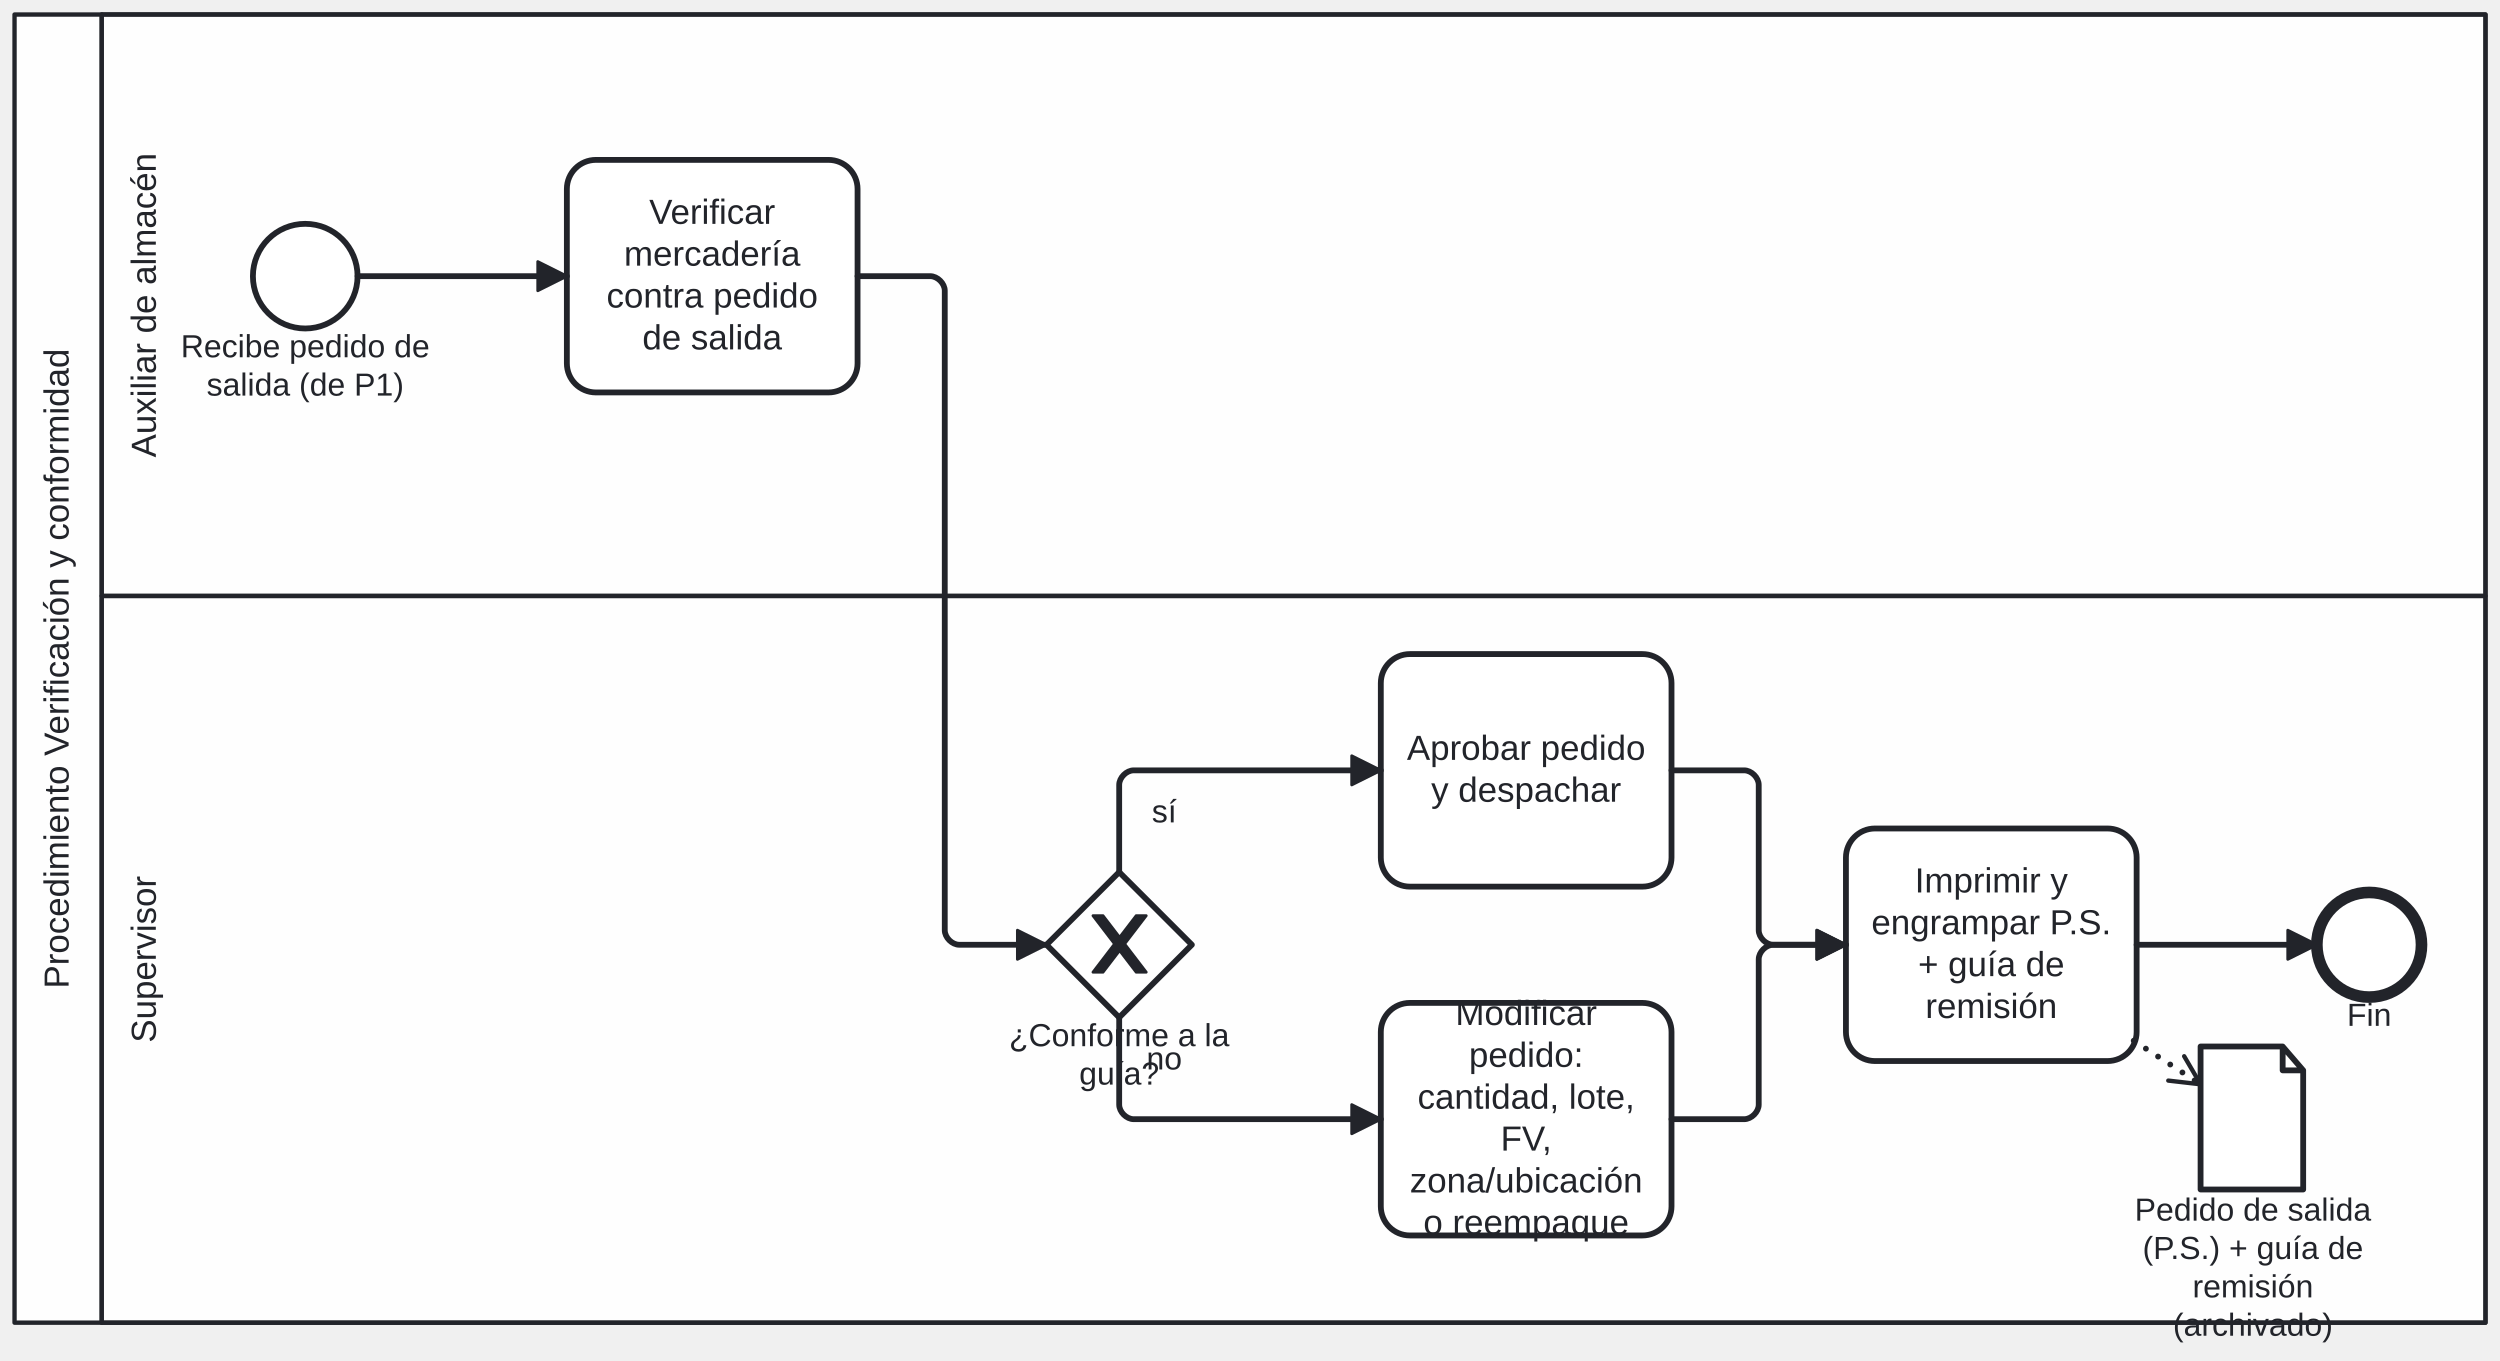
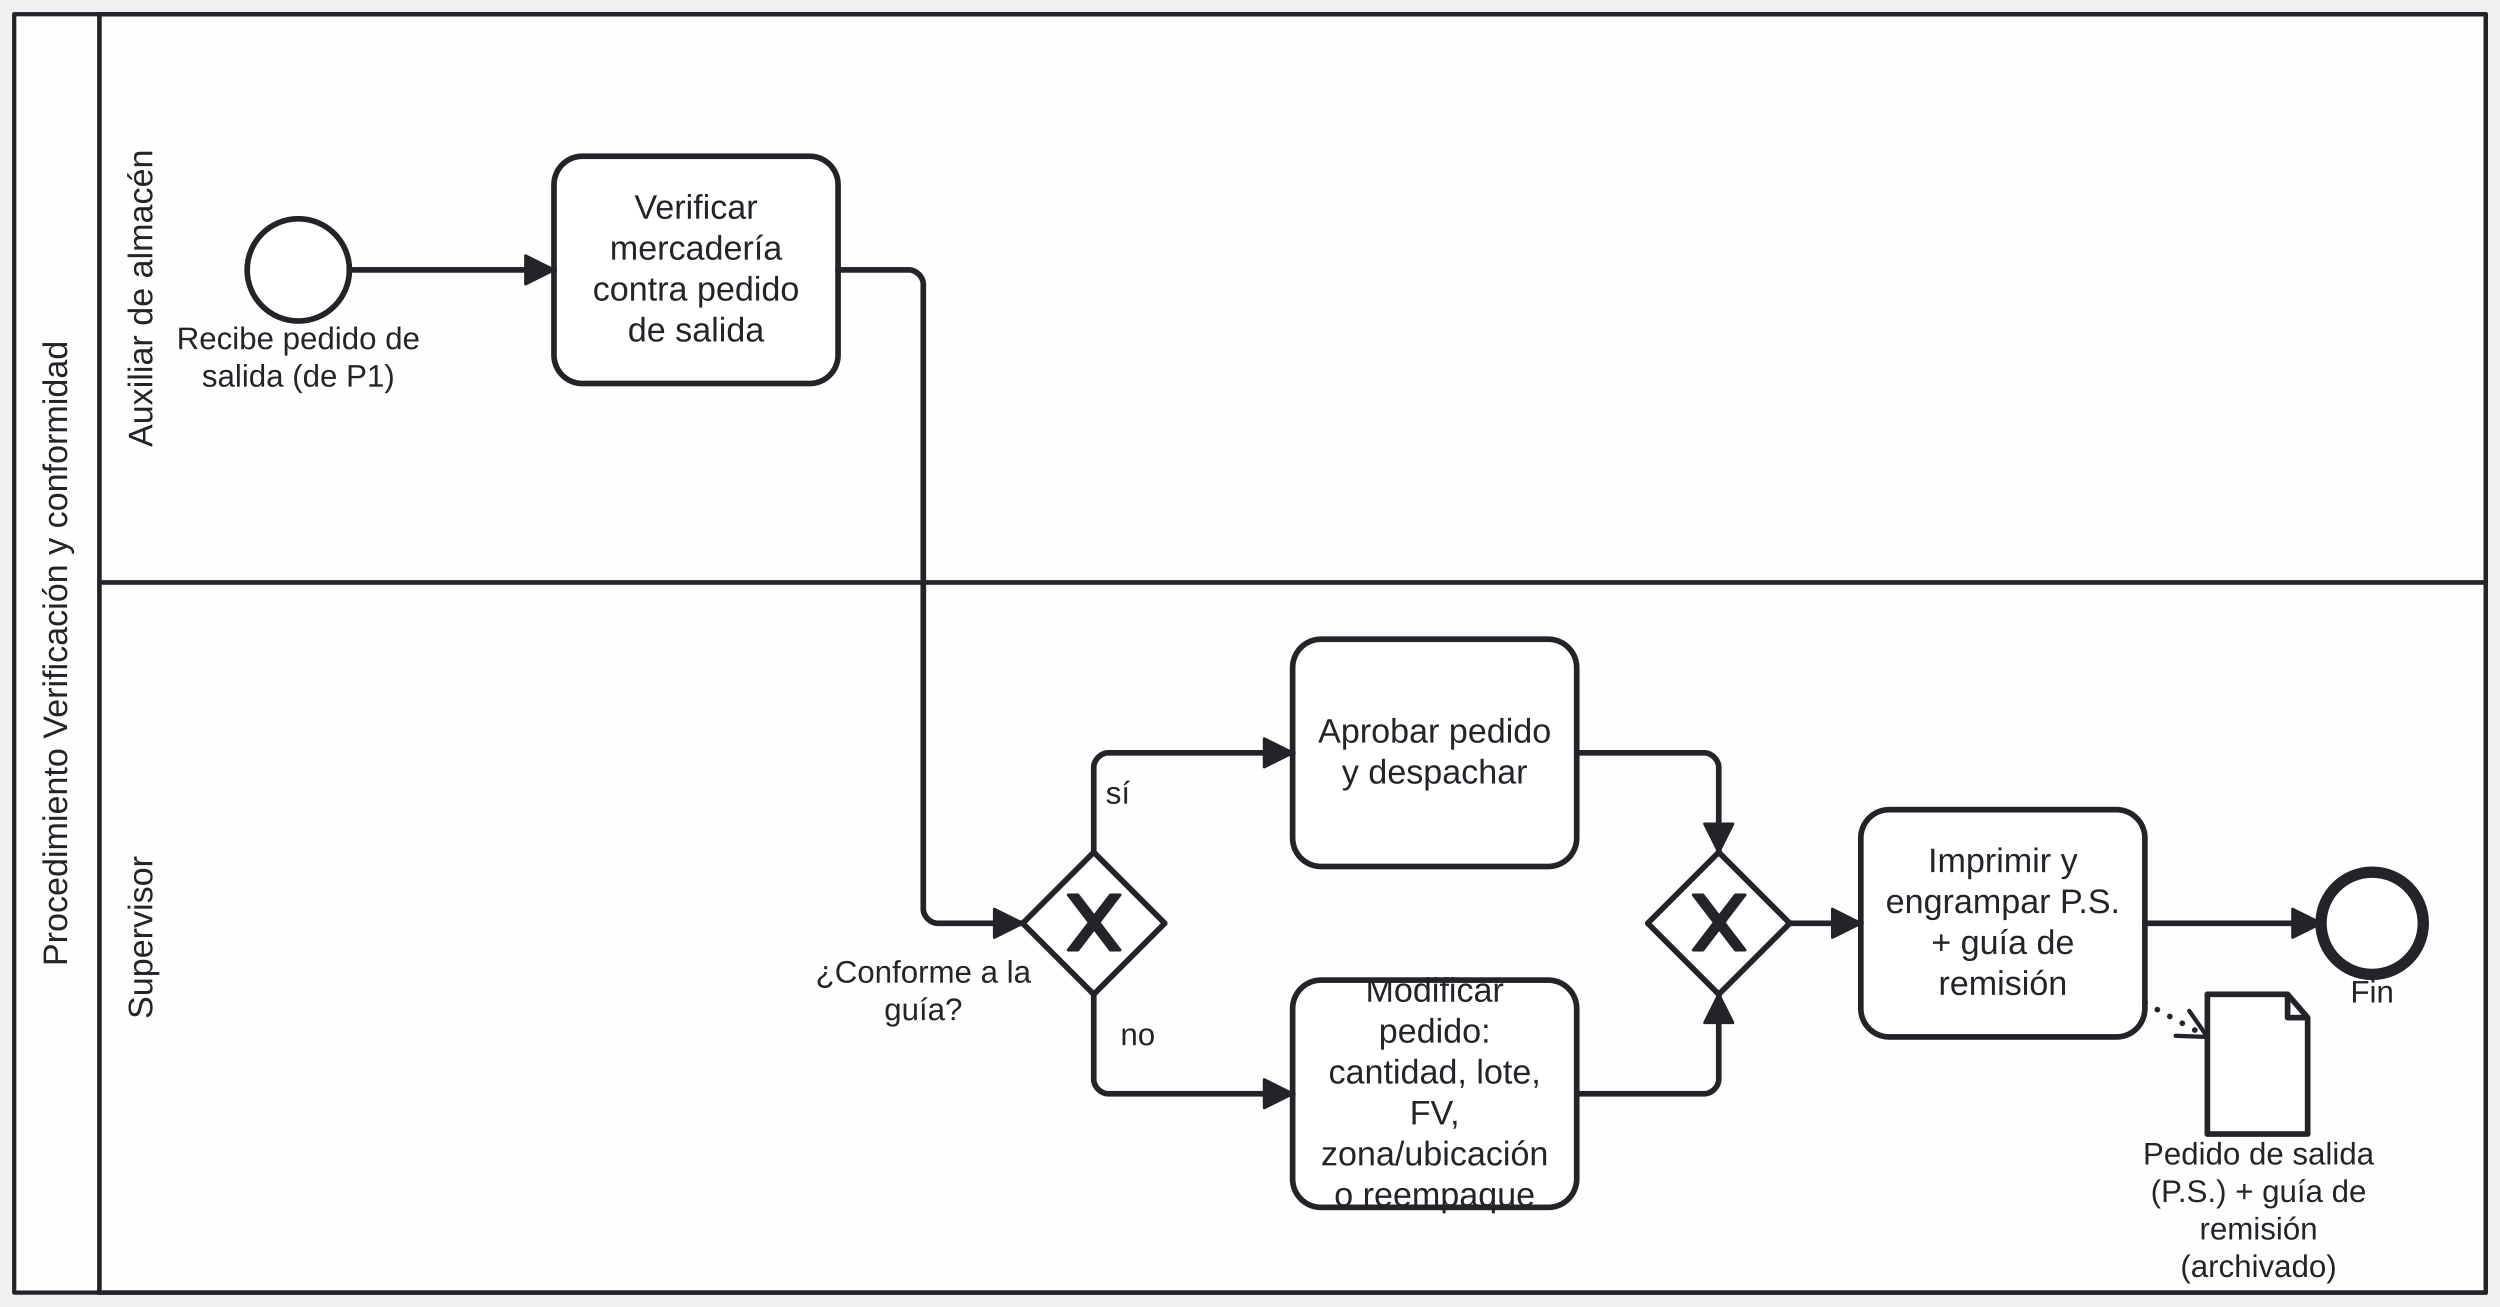
- <svg xmlns="http://www.w3.org/2000/svg" width="860" height="468" viewBox="125 75 860 468" version="1.1">
+ <svg xmlns="http://www.w3.org/2000/svg" width="880" height="460" viewBox="125 75 880 460" version="1.1">
  <defs>
-     <pattern id="djs-grid-pattern-335596" width="10" height="10" patternUnits="userSpaceOnUse">
+     <pattern id="djs-grid-pattern-457820" width="10" height="10" patternUnits="userSpaceOnUse">
      <circle cx="0.5" cy="0.5" r="0.5" style="fill: rgb(204, 204, 204);" />
    </pattern>
  </defs>
  <g class="djs-group">
    <g class="djs-element djs-shape" data-element-id="Participant_1" style="display: block;" transform="matrix(1 0 0 1 130 80)">
      <g class="djs-visual">
-         <rect x="0" y="0" width="850" height="450" rx="0" ry="0" style="stroke-linecap: round; stroke-linejoin: round; stroke: rgb(34, 36, 42); stroke-width: 1.5px; fill: white; fill-opacity: 0.95;" />
+         <rect x="0" y="0" width="870" height="450" rx="0" ry="0" style="stroke-linecap: round; stroke-linejoin: round; stroke: rgb(34, 36, 42); stroke-width: 1.5px; fill: white; fill-opacity: 0.95;" />
        <path style="fill: none; stroke-linecap: round; stroke-linejoin: round; stroke: rgb(34, 36, 42); stroke-width: 1.5px;" d="M30,0L30,450" />
        <text lineHeight="1.2" class="djs-label" style="font-family: Arial, sans-serif; font-size: 12px; font-weight: normal; fill: rgb(34, 36, 42);" transform="matrix(-1.83697e-16 -1 1 -1.83697e-16 0 450)">
          <tspan x="114.946" y="18.6">Procedimiento Verificación y conformidad</tspan>
        </text>
      </g>
-       <rect x="-5" y="-5" rx="4" width="860" height="460" class="djs-outline" style="fill: none;" />
-       <rect class="djs-hit djs-hit-no-move" x="0" y="0" width="850" height="450" style="fill: none; stroke-opacity: 0; stroke: white; stroke-width: 15px;" />
-       <rect class="djs-hit djs-hit-click-stroke" x="0" y="0" width="850" height="450" style="fill: none; stroke-opacity: 0; stroke: white; stroke-width: 15px;" />
+       <rect class="djs-hit djs-hit-no-move" x="0" y="0" width="870" height="450" style="fill: none; stroke-opacity: 0; stroke: white; stroke-width: 15px;" />
+       <rect class="djs-hit djs-hit-click-stroke" x="0" y="0" width="870" height="450" style="fill: none; stroke-opacity: 0; stroke: white; stroke-width: 15px;" />
      <rect class="djs-hit djs-hit-all" x="0" y="0" width="30" height="450" style="fill: none; stroke-opacity: 0; stroke: white; stroke-width: 15px;" />
+       <rect x="-5" y="-5" rx="4" width="880" height="460" class="djs-outline" style="fill: none;" />
    </g>
    <g class="djs-children">
      <g class="djs-group">
        <g class="djs-element djs-shape" data-element-id="Lane_Supervisor" style="display: block;" transform="matrix(1 0 0 1 160 280)">
          <g class="djs-visual">
-             <rect x="0" y="0" width="820" height="250" rx="0" ry="0" style="stroke-linecap: round; stroke-linejoin: round; stroke: rgb(34, 36, 42); stroke-width: 1.5px; fill: white; fill-opacity: 0.25;" />
+             <rect x="0" y="0" width="840" height="250" rx="0" ry="0" style="stroke-linecap: round; stroke-linejoin: round; stroke: rgb(34, 36, 42); stroke-width: 1.5px; fill: white; fill-opacity: 0.25;" />
            <text lineHeight="1.2" class="djs-label" style="font-family: Arial, sans-serif; font-size: 12px; font-weight: normal; fill: rgb(34, 36, 42);" transform="matrix(-1.83697e-16 -1 1 -1.83697e-16 0 250)">
              <tspan x="96.321" y="18.6">Supervisor</tspan>
            </text>
          </g>
-           <rect x="-5" y="-5" rx="4" width="830" height="260" class="djs-outline" style="fill: none;" />
-           <rect class="djs-hit djs-hit-no-move" x="0" y="0" width="820" height="250" style="fill: none; stroke-opacity: 0; stroke: white; stroke-width: 15px;" />
-           <rect class="djs-hit djs-hit-click-stroke" x="0" y="0" width="820" height="250" style="fill: none; stroke-opacity: 0; stroke: white; stroke-width: 15px;" />
+           <rect class="djs-hit djs-hit-no-move" x="0" y="0" width="840" height="250" style="fill: none; stroke-opacity: 0; stroke: white; stroke-width: 15px;" />
+           <rect class="djs-hit djs-hit-click-stroke" x="0" y="0" width="840" height="250" style="fill: none; stroke-opacity: 0; stroke: white; stroke-width: 15px;" />
          <rect class="djs-hit djs-hit-all" x="0" y="0" width="30" height="250" style="fill: none; stroke-opacity: 0; stroke: white; stroke-width: 15px;" />
+           <rect x="-5" y="-5" rx="4" width="850" height="260" class="djs-outline" style="fill: none;" />
        </g>
      </g>
      <g class="djs-group">
        <g class="djs-element djs-shape" data-element-id="Lane_Auxiliar_Almacen" style="display: block;" transform="matrix(1 0 0 1 160 80)">
          <g class="djs-visual">
-             <rect x="0" y="0" width="820" height="200" rx="0" ry="0" style="stroke-linecap: round; stroke-linejoin: round; stroke: rgb(34, 36, 42); stroke-width: 1.5px; fill: white; fill-opacity: 0.25;" />
+             <rect x="0" y="0" width="840" height="200" rx="0" ry="0" style="stroke-linecap: round; stroke-linejoin: round; stroke: rgb(34, 36, 42); stroke-width: 1.5px; fill: white; fill-opacity: 0.25;" />
            <text lineHeight="1.2" class="djs-label" style="font-family: Arial, sans-serif; font-size: 12px; font-weight: normal; fill: rgb(34, 36, 42);" transform="matrix(-1.83697e-16 -1 1 -1.83697e-16 0 200)">
              <tspan x="47.641" y="18.6">Auxiliar de almacén</tspan>
            </text>
          </g>
-           <rect x="-5" y="-5" rx="4" width="830" height="210" class="djs-outline" style="fill: none;" />
-           <rect class="djs-hit djs-hit-no-move" x="0" y="0" width="820" height="200" style="fill: none; stroke-opacity: 0; stroke: white; stroke-width: 15px;" />
-           <rect class="djs-hit djs-hit-click-stroke" x="0" y="0" width="820" height="200" style="fill: none; stroke-opacity: 0; stroke: white; stroke-width: 15px;" />
+           <rect class="djs-hit djs-hit-no-move" x="0" y="0" width="840" height="200" style="fill: none; stroke-opacity: 0; stroke: white; stroke-width: 15px;" />
+           <rect class="djs-hit djs-hit-click-stroke" x="0" y="0" width="840" height="200" style="fill: none; stroke-opacity: 0; stroke: white; stroke-width: 15px;" />
          <rect class="djs-hit djs-hit-all" x="0" y="0" width="30" height="200" style="fill: none; stroke-opacity: 0; stroke: white; stroke-width: 15px;" />
+           <rect x="-5" y="-5" rx="4" width="850" height="210" class="djs-outline" style="fill: none;" />
        </g>
      </g>
      <g class="djs-group">
        <g class="djs-element djs-shape" data-element-id="StartEvent_1" style="display: block;" transform="matrix(1 0 0 1 212 152)">
          <g class="djs-visual">
            <circle cx="18" cy="18" r="18" style="stroke-linecap: round; stroke-linejoin: round; stroke: rgb(34, 36, 42); stroke-width: 2px; fill: white; fill-opacity: 0.95;" />
          </g>
          <rect class="djs-hit djs-hit-all" x="0" y="0" width="36" height="36" style="fill: none; stroke-opacity: 0; stroke: white; stroke-width: 15px;" />
          <circle cx="18" cy="18" r="23" class="djs-outline" style="fill: none;" />
        </g>
      </g>
      <g class="djs-group">
        <g class="djs-element djs-shape" data-element-id="StartEvent_1_label" style="display: block;" transform="matrix(1 0 0 1 187 188)">
          <g class="djs-visual">
            <text lineHeight="1.2" class="djs-label" style="font-family: Arial, sans-serif; font-size: 11px; font-weight: normal; fill: rgb(34, 36, 42);">
              <tspan x="0.19" y="9.9">Recibe pedido de </tspan>
              <tspan x="9.065" y="23.1">salida (de P1)</tspan>
            </text>
          </g>
          <rect class="djs-hit djs-hit-all" x="0" y="0" width="86" height="27" style="fill: none; stroke-opacity: 0; stroke: white; stroke-width: 15px;" />
          <rect x="-5" y="-5" rx="4" width="96" height="37" class="djs-outline" style="fill: none;" />
        </g>
      </g>
      <g class="djs-group">
        <g class="djs-element djs-shape" data-element-id="Task_1" style="display: block;" transform="matrix(1 0 0 1 320 130)">
          <g class="djs-visual">
            <rect x="0" y="0" width="100" height="80" rx="10" ry="10" style="stroke-linecap: round; stroke-linejoin: round; stroke: rgb(34, 36, 42); stroke-width: 2px; fill: white; fill-opacity: 0.95;" />
            <text lineHeight="1.2" class="djs-label" style="font-family: Arial, sans-serif; font-size: 12px; font-weight: normal; fill: rgb(34, 36, 42);">
              <tspan x="28.326" y="22">Verificar </tspan>
              <tspan x="19.654" y="36.4">mercadería </tspan>
              <tspan x="13.64" y="50.8">contra pedido </tspan>
              <tspan x="25.982" y="65.2">de salida</tspan>
            </text>
          </g>
          <rect class="djs-hit djs-hit-all" x="0" y="0" width="100" height="80" style="fill: none; stroke-opacity: 0; stroke: white; stroke-width: 15px;" />
          <rect x="-5" y="-5" rx="14" width="110" height="90" class="djs-outline" style="fill: none;" />
        </g>
      </g>
      <g class="djs-group">
        <g class="djs-element djs-shape" data-element-id="Gateway_1" style="display: block;" transform="matrix(1 0 0 1 485 375)">
          <g class="djs-visual">
            <polygon points="25,0 50,25 25,50 0,25" style="stroke-linecap: round; stroke-linejoin: round; stroke: rgb(34, 36, 42); stroke-width: 2px; fill: white; fill-opacity: 0.95;" />
            <path d="m 16,15 7.429,9.714 -7.429,9.714 3.429,0 5.714,-7.464 5.714,7.464 3.429,0 -7.429,-9.714 7.429,-9.714 -3.429,0 -5.714,7.464 -5.714,-7.464 -3.429,0 z" style="fill: rgb(34, 36, 42); stroke-linecap: round; stroke-linejoin: round; stroke: rgb(34, 36, 42); stroke-width: 1px;" />
          </g>
          <rect class="djs-hit djs-hit-all" x="0" y="0" width="50" height="50" style="fill: none; stroke-opacity: 0; stroke: white; stroke-width: 15px;" />
          <rect x="2" y="2" rx="4" width="46" height="46" class="djs-outline" style="transform-box: fill-box; transform: rotate(45deg); transform-origin: center center; fill: none;" />
        </g>
      </g>
      <g class="djs-group">
-         <g class="djs-element djs-shape" data-element-id="Gateway_1_label" style="display: block;" transform="matrix(1 0 0 1 472 425)">
+         <g class="djs-element djs-shape" data-element-id="Gateway_1_label" style="display: block;" transform="matrix(1 0 0 1 412 411)">
          <g class="djs-visual">
            <text lineHeight="1.2" class="djs-label" style="font-family: Arial, sans-serif; font-size: 11px; font-weight: normal; fill: rgb(34, 36, 42);">
              <tspan x="0.096" y="9.9">¿Conforme a la</tspan>
              <tspan x="24.237" y="23.1">guía?</tspan>
            </text>
          </g>
          <rect class="djs-hit djs-hit-all" x="0" y="0" width="76" height="27" style="fill: none; stroke-opacity: 0; stroke: white; stroke-width: 15px;" />
          <rect x="-5" y="-5" rx="4" width="86" height="37" class="djs-outline" style="fill: none;" />
        </g>
      </g>
      <g class="djs-group">
-         <g class="djs-element djs-shape" data-element-id="Task_2" style="display: block;" transform="matrix(1 0 0 1 600 300)">
+         <g class="djs-element djs-shape" data-element-id="Gateway_0rw6jg3" style="display: block;" transform="matrix(1 0 0 1 705 375)">
+           <g class="djs-visual">
+             <polygon points="25,0 50,25 25,50 0,25" style="stroke-linecap: round; stroke-linejoin: round; stroke: rgb(34, 36, 42); stroke-width: 2px; fill: white; fill-opacity: 0.95;" />
+             <path d="m 16,15 7.429,9.714 -7.429,9.714 3.429,0 5.714,-7.464 5.714,7.464 3.429,0 -7.429,-9.714 7.429,-9.714 -3.429,0 -5.714,7.464 -5.714,-7.464 -3.429,0 z" style="fill: rgb(34, 36, 42); stroke-linecap: round; stroke-linejoin: round; stroke: rgb(34, 36, 42); stroke-width: 1px;" />
+           </g>
+           <rect class="djs-hit djs-hit-all" x="0" y="0" width="50" height="50" style="fill: none; stroke-opacity: 0; stroke: white; stroke-width: 15px;" />
+           <rect x="2" y="2" rx="4" width="46" height="46" class="djs-outline" style="transform-box: fill-box; transform: rotate(45deg); transform-origin: center center; fill: none;" />
+         </g>
+       </g>
+       <g class="djs-group">
+         <g class="djs-element djs-shape" data-element-id="EndEvent_1" style="display: block;" transform="matrix(1 0 0 1 942 382)">
+           <g class="djs-visual">
+             <circle cx="18" cy="18" r="18" style="stroke-linecap: round; stroke-linejoin: round; stroke: rgb(34, 36, 42); stroke-width: 4px; fill: white; fill-opacity: 0.95;" />
+           </g>
+           <rect class="djs-hit djs-hit-all" x="0" y="0" width="36" height="36" style="fill: none; stroke-opacity: 0; stroke: white; stroke-width: 15px;" />
+           <circle cx="18" cy="18" r="24" class="djs-outline" style="fill: none;" />
+         </g>
+       </g>
+       <g class="djs-group">
+         <g class="djs-element djs-shape" data-element-id="EndEvent_1_label" style="display: block;" transform="matrix(1 0 0 1 952 418)">
+           <g class="djs-visual">
+             <text lineHeight="1.2" class="djs-label" style="font-family: Arial, sans-serif; font-size: 11px; font-weight: normal; fill: rgb(34, 36, 42);">
+               <tspan x="0.36" y="9.9">Fin</tspan>
+             </text>
+           </g>
+           <rect class="djs-hit djs-hit-all" x="0" y="0" width="16" height="14" style="fill: none; stroke-opacity: 0; stroke: white; stroke-width: 15px;" />
+           <rect x="-5" y="-5" rx="4" width="26" height="24" class="djs-outline" style="fill: none;" />
+         </g>
+       </g>
+       <g class="djs-group">
+         <g class="djs-element djs-shape" data-element-id="Task_4" style="display: block;" transform="matrix(1 0 0 1 780 360)">
+           <g class="djs-visual">
+             <rect x="0" y="0" width="100" height="80" rx="10" ry="10" style="stroke-linecap: round; stroke-linejoin: round; stroke: rgb(34, 36, 42); stroke-width: 2px; fill: white; fill-opacity: 0.95;" />
+             <text lineHeight="1.2" class="djs-label" style="font-family: Arial, sans-serif; font-size: 12px; font-weight: normal; fill: rgb(34, 36, 42);">
+               <tspan x="23.671" y="22">Imprimir y </tspan>
+               <tspan x="8.753" y="36.4">engrampar P.S. </tspan>
+               <tspan x="24.811" y="50.8">+ guía de </tspan>
+               <tspan x="27.327" y="65.2">remisión</tspan>
+             </text>
+           </g>
+           <rect class="djs-hit djs-hit-all" x="0" y="0" width="100" height="80" style="fill: none; stroke-opacity: 0; stroke: white; stroke-width: 15px;" />
+           <rect x="-5" y="-5" rx="14" width="110" height="90" class="djs-outline" style="fill: none;" />
+         </g>
+       </g>
+       <g class="djs-group">
+         <g class="djs-element djs-shape" data-element-id="DataObjectReference_1" style="display: block;" transform="matrix(1 0 0 1 902 425)">
+           <g class="djs-visual">
+             <path d="m 0,0 28.235,0 7.059,8.197 0,40.984 -35.294,0 0,-49.18 28.235,0 0,8.197 7.059,0" style="fill: white; stroke-linecap: round; stroke-linejoin: round; stroke: rgb(34, 36, 42); stroke-width: 2px; fill-opacity: 0.95;" />
+           </g>
+           <rect class="djs-hit djs-hit-all" x="0" y="0" width="36" height="50" style="fill: none; stroke-opacity: 0; stroke: white; stroke-width: 15px;" />
+           <path d="M44.765 11.326L36.989 2.641C36.045 1.586 34.565 0.989 33.19 0.989H5.987C3.227 0.989 0.99 3.349 0.99 6.26V55.023C0.99 57.935 3.227 60.295 5.987 60.295H40.966C43.726 60.295 45.963 57.935 45.963 55.023V14.946C45.963 13.6 45.641 12.305 44.765 11.326Z" transform="translate(-6, -6)" class="djs-outline" style="stroke-width: 2px; fill: none;" />
+         </g>
+       </g>
+       <g class="djs-group">
+         <g class="djs-element djs-shape" data-element-id="DataObjectReference_1_label" style="display: block;" transform="matrix(1 0 0 1 879 475)">
+           <g class="djs-visual">
+             <text lineHeight="1.2" class="djs-label" style="font-family: Arial, sans-serif; font-size: 11px; font-weight: normal; fill: rgb(34, 36, 42);">
+               <tspan x="0.33" y="9.9">Pedido de salida</tspan>
+               <tspan x="3.034" y="23.1">(P.S.) + guía de</tspan>
+               <tspan x="20.217" y="36.3">remisión </tspan>
+               <tspan x="13.489" y="49.5">(archivado)</tspan>
+             </text>
+           </g>
+           <rect class="djs-hit djs-hit-all" x="0" y="0" width="82" height="53" style="fill: none; stroke-opacity: 0; stroke: white; stroke-width: 15px;" />
+           <rect x="-5" y="-5" rx="4" width="92" height="63" class="djs-outline" style="fill: none;" />
+         </g>
+       </g>
+       <g class="djs-group">
+         <g class="djs-element djs-shape" data-element-id="Task_2" style="display: block;" transform="matrix(1 0 0 1 580 300)">
          <g class="djs-visual">
            <rect x="0" y="0" width="100" height="80" rx="10" ry="10" style="stroke-linecap: round; stroke-linejoin: round; stroke: rgb(34, 36, 42); stroke-width: 2px; fill: white; fill-opacity: 0.95;" />
            <text lineHeight="1.2" class="djs-label" style="font-family: Arial, sans-serif; font-size: 12px; font-weight: normal; fill: rgb(34, 36, 42);">
              <tspan x="8.97" y="36.4">Aprobar pedido</tspan>
              <tspan x="17.313" y="50.8">y despachar</tspan>
            </text>
          </g>
          <rect class="djs-hit djs-hit-all" x="0" y="0" width="100" height="80" style="fill: none; stroke-opacity: 0; stroke: white; stroke-width: 15px;" />
          <rect x="-5" y="-5" rx="14" width="110" height="90" class="djs-outline" style="fill: none;" />
        </g>
      </g>
      <g class="djs-group">
-         <g class="djs-element djs-shape" data-element-id="Task_3" style="display: block;" transform="matrix(1 0 0 1 600 420)">
+         <g class="djs-element djs-shape" data-element-id="Task_3" style="display: block;" transform="matrix(1 0 0 1 580 420)">
          <g class="djs-visual">
            <rect x="0" y="0" width="100" height="80" rx="10" ry="10" style="stroke-linecap: round; stroke-linejoin: round; stroke: rgb(34, 36, 42); stroke-width: 2px; fill: white; fill-opacity: 0.95;" />
            <text lineHeight="1.2" class="djs-label" style="font-family: Arial, sans-serif; font-size: 12px; font-weight: normal; fill: rgb(34, 36, 42);">
              <tspan x="25.66" y="7.6">Modificar </tspan>
              <tspan x="30.315" y="22">pedido: </tspan>
              <tspan x="12.641" y="36.4">cantidad, lote,</tspan>
              <tspan x="41.217" y="50.8">FV, </tspan>
              <tspan x="9.972" y="65.2">zona/ubicación</tspan>
              <tspan x="14.642" y="79.6">o reempaque</tspan>
            </text>
          </g>
          <rect class="djs-hit djs-hit-all" x="0" y="0" width="100" height="80" style="fill: none; stroke-opacity: 0; stroke: white; stroke-width: 15px;" />
          <rect x="-5" y="-5" rx="14" width="110" height="90" class="djs-outline" style="fill: none;" />
        </g>
      </g>
      <g class="djs-group">
-         <g class="djs-element djs-shape" data-element-id="Task_4" style="display: block;" transform="matrix(1 0 0 1 760 360)">
-           <g class="djs-visual">
-             <rect x="0" y="0" width="100" height="80" rx="10" ry="10" style="stroke-linecap: round; stroke-linejoin: round; stroke: rgb(34, 36, 42); stroke-width: 2px; fill: white; fill-opacity: 0.95;" />
-             <text lineHeight="1.2" class="djs-label" style="font-family: Arial, sans-serif; font-size: 12px; font-weight: normal; fill: rgb(34, 36, 42);">
-               <tspan x="23.671" y="22">Imprimir y </tspan>
-               <tspan x="8.753" y="36.4">engrampar P.S. </tspan>
-               <tspan x="24.811" y="50.8">+ guía de </tspan>
-               <tspan x="27.327" y="65.2">remisión</tspan>
-             </text>
-           </g>
-           <rect class="djs-hit djs-hit-all" x="0" y="0" width="100" height="80" style="fill: none; stroke-opacity: 0; stroke: white; stroke-width: 15px;" />
-           <rect x="-5" y="-5" rx="14" width="110" height="90" class="djs-outline" style="fill: none;" />
-         </g>
-       </g>
-       <g class="djs-group">
-         <g class="djs-element djs-shape" data-element-id="EndEvent_1" style="display: block;" transform="matrix(1 0 0 1 922 382)">
-           <g class="djs-visual">
-             <circle cx="18" cy="18" r="18" style="stroke-linecap: round; stroke-linejoin: round; stroke: rgb(34, 36, 42); stroke-width: 4px; fill: white; fill-opacity: 0.95;" />
-           </g>
-           <rect class="djs-hit djs-hit-all" x="0" y="0" width="36" height="36" style="fill: none; stroke-opacity: 0; stroke: white; stroke-width: 15px;" />
-           <circle cx="18" cy="18" r="24" class="djs-outline" style="fill: none;" />
-         </g>
-       </g>
-       <g class="djs-group">
-         <g class="djs-element djs-shape" data-element-id="EndEvent_1_label" style="display: block;" transform="matrix(1 0 0 1 932 418)">
-           <g class="djs-visual">
-             <text lineHeight="1.2" class="djs-label" style="font-family: Arial, sans-serif; font-size: 11px; font-weight: normal; fill: rgb(34, 36, 42);">
-               <tspan x="0.36" y="9.9">Fin</tspan>
-             </text>
-           </g>
-           <rect class="djs-hit djs-hit-all" x="0" y="0" width="16" height="14" style="fill: none; stroke-opacity: 0; stroke: white; stroke-width: 15px;" />
-           <rect x="-5" y="-5" rx="4" width="26" height="24" class="djs-outline" style="fill: none;" />
-         </g>
-       </g>
-       <g class="djs-group">
-         <g class="djs-element djs-shape" data-element-id="DataObjectReference_1" style="display: block;" transform="matrix(1 0 0 1 882 435)">
-           <g class="djs-visual">
-             <path d="m 0,0 28.235,0 7.059,8.197 0,40.984 -35.294,0 0,-49.18 28.235,0 0,8.197 7.059,0" style="fill: white; stroke-linecap: round; stroke-linejoin: round; stroke: rgb(34, 36, 42); stroke-width: 2px; fill-opacity: 0.95;" />
-           </g>
-           <rect class="djs-hit djs-hit-all" x="0" y="0" width="36" height="50" style="fill: none; stroke-opacity: 0; stroke: white; stroke-width: 15px;" />
-           <path d="M44.765 11.326L36.989 2.641C36.045 1.586 34.565 0.989 33.19 0.989H5.987C3.227 0.989 0.99 3.349 0.99 6.26V55.023C0.99 57.935 3.227 60.295 5.987 60.295H40.966C43.726 60.295 45.963 57.935 45.963 55.023V14.946C45.963 13.6 45.641 12.305 44.765 11.326Z" transform="translate(-6, -6)" class="djs-outline" style="stroke-width: 2px; fill: none;" />
-         </g>
-       </g>
-       <g class="djs-group">
        <g class="djs-element djs-connection" data-element-id="Flow_1" style="display: block;">
          <g class="djs-visual">
            <defs>
-               <marker id="marker-b73308i2kja2y5oe1lpwrlloi" viewBox="0 0 20 20" refX="11" refY="10" markerWidth="10" markerHeight="10" orient="auto">
-                 <path d="M 1 5 L 11 10 L 1 15 Z" style="stroke-linecap: round; stroke-linejoin: round; stroke: rgb(34, 36, 42); stroke-width: 1px; fill: rgb(34, 36, 42);" />
-               </marker>
-             </defs>
-             <path data-corner-radius="5" style="fill: none; stroke-linecap: round; stroke-linejoin: round; stroke: rgb(34, 36, 42); stroke-width: 2px; marker-end: url('#marker-b73308i2kja2y5oe1lpwrlloi');" d="M248,170L320,170" />
+               <marker id="marker-dgyntp8fqbp9y78xxpas6kkm7" viewBox="0 0 20 20" refX="11" refY="10" markerWidth="10" markerHeight="10" orient="auto">
+                 <path d="M 1 5 L 11 10 L 1 15 Z" style="stroke-linecap: round; stroke-linejoin: round; stroke: rgb(34, 36, 42); stroke-width: 1px; fill: rgb(34, 36, 42);" />
+               </marker>
+             </defs>
+             <path data-corner-radius="5" style="fill: none; stroke-linecap: round; stroke-linejoin: round; stroke: rgb(34, 36, 42); stroke-width: 2px; marker-end: url('#marker-dgyntp8fqbp9y78xxpas6kkm7');" d="M248,170L320,170" />
          </g>
          <path d="M248,170L320,170" class="djs-hit djs-hit-stroke" style="fill: none; stroke-opacity: 0; stroke: white; stroke-width: 15px;" />
          <rect x="243" y="165" rx="4" width="82" height="10" class="djs-outline" style="fill: none;" />
        </g>
      </g>
      <g class="djs-group">
        <g class="djs-element djs-connection" data-element-id="Flow_2" style="display: block;">
          <g class="djs-visual">
            <defs>
-               <marker id="marker-16pef6hh1h926gt2lwfiiq38m" viewBox="0 0 20 20" refX="11" refY="10" markerWidth="10" markerHeight="10" orient="auto">
-                 <path d="M 1 5 L 11 10 L 1 15 Z" style="stroke-linecap: round; stroke-linejoin: round; stroke: rgb(34, 36, 42); stroke-width: 1px; fill: rgb(34, 36, 42);" />
-               </marker>
-             </defs>
-             <path data-corner-radius="5" style="fill: none; stroke-linecap: round; stroke-linejoin: round; stroke: rgb(34, 36, 42); stroke-width: 2px; marker-end: url('#marker-16pef6hh1h926gt2lwfiiq38m');" d="M420,170L445,170C447.5,170,450,172.5,450,175L450,395C450,397.5,452.5,400,455,400L485,400" />
+               <marker id="marker-3pdo2p5glhsqpco5jrdfwp55k" viewBox="0 0 20 20" refX="11" refY="10" markerWidth="10" markerHeight="10" orient="auto">
+                 <path d="M 1 5 L 11 10 L 1 15 Z" style="stroke-linecap: round; stroke-linejoin: round; stroke: rgb(34, 36, 42); stroke-width: 1px; fill: rgb(34, 36, 42);" />
+               </marker>
+             </defs>
+             <path data-corner-radius="5" style="fill: none; stroke-linecap: round; stroke-linejoin: round; stroke: rgb(34, 36, 42); stroke-width: 2px; marker-end: url('#marker-3pdo2p5glhsqpco5jrdfwp55k');" d="M420,170L445,170C447.5,170,450,172.5,450,175L450,395C450,397.5,452.5,400,455,400L485,400" />
          </g>
          <path d="M420,170L450,170L450,400L485,400" class="djs-hit djs-hit-stroke" style="fill: none; stroke-opacity: 0; stroke: white; stroke-width: 15px;" />
          <rect x="415" y="165" rx="4" width="75" height="240" class="djs-outline" style="fill: none;" />
        </g>
      </g>
      <g class="djs-group">
        <g class="djs-element djs-connection" data-element-id="Flow_3_si" style="display: block;">
          <g class="djs-visual">
            <defs>
-               <marker id="marker-2us8dkhnr2eelzmrelg2m2hfp" viewBox="0 0 20 20" refX="11" refY="10" markerWidth="10" markerHeight="10" orient="auto">
-                 <path d="M 1 5 L 11 10 L 1 15 Z" style="stroke-linecap: round; stroke-linejoin: round; stroke: rgb(34, 36, 42); stroke-width: 1px; fill: rgb(34, 36, 42);" />
-               </marker>
-             </defs>
-             <path data-corner-radius="5" style="fill: none; stroke-linecap: round; stroke-linejoin: round; stroke: rgb(34, 36, 42); stroke-width: 2px; marker-end: url('#marker-2us8dkhnr2eelzmrelg2m2hfp');" d="M510,375L510,345C510,342.5,512.5,340,515,340L600,340" />
-           </g>
-           <path d="M510,375L510,340L600,340" class="djs-hit djs-hit-stroke" style="fill: none; stroke-opacity: 0; stroke: white; stroke-width: 15px;" />
-           <rect x="505" y="335" rx="4" width="100" height="45" class="djs-outline" style="fill: none;" />
-         </g>
-       </g>
-       <g class="djs-group">
-         <g class="djs-element djs-shape" data-element-id="Flow_3_si_label" style="display: block;" transform="matrix(1 0 0 1 521 348)">
+               <marker id="marker-7t9p936aey6ix49jn86cpet9m" viewBox="0 0 20 20" refX="11" refY="10" markerWidth="10" markerHeight="10" orient="auto">
+                 <path d="M 1 5 L 11 10 L 1 15 Z" style="stroke-linecap: round; stroke-linejoin: round; stroke: rgb(34, 36, 42); stroke-width: 1px; fill: rgb(34, 36, 42);" />
+               </marker>
+             </defs>
+             <path data-corner-radius="5" style="fill: none; stroke-linecap: round; stroke-linejoin: round; stroke: rgb(34, 36, 42); stroke-width: 2px; marker-end: url('#marker-7t9p936aey6ix49jn86cpet9m');" d="M510,375L510,345C510,342.5,512.5,340,515,340L580,340" />
+           </g>
+           <path d="M510,375L510,340L580,340" class="djs-hit djs-hit-stroke" style="fill: none; stroke-opacity: 0; stroke: white; stroke-width: 15px;" />
+           <rect x="505" y="335" rx="4" width="80" height="45" class="djs-outline" style="fill: none;" />
+         </g>
+       </g>
+       <g class="djs-group">
+         <g class="djs-element djs-shape" data-element-id="Flow_3_si_label" style="display: block;" transform="matrix(1 0 0 1 514 348)">
          <g class="djs-visual">
            <text lineHeight="1.2" class="djs-label" style="font-family: Arial, sans-serif; font-size: 11px; font-weight: normal; fill: rgb(34, 36, 42);">
              <tspan x="0.222" y="9.9">sí</tspan>
            </text>
          </g>
          <rect class="djs-hit djs-hit-all" x="0" y="0" width="9" height="14" style="fill: none; stroke-opacity: 0; stroke: white; stroke-width: 15px;" />
          <rect x="-5" y="-5" rx="4" width="19" height="24" class="djs-outline" style="fill: none;" />
        </g>
      </g>
      <g class="djs-group">
        <g class="djs-element djs-connection" data-element-id="Flow_4_no" style="display: block;">
          <g class="djs-visual">
            <defs>
-               <marker id="marker-05pd05p5olsnqqwme7pnlnh7k" viewBox="0 0 20 20" refX="11" refY="10" markerWidth="10" markerHeight="10" orient="auto">
-                 <path d="M 1 5 L 11 10 L 1 15 Z" style="stroke-linecap: round; stroke-linejoin: round; stroke: rgb(34, 36, 42); stroke-width: 1px; fill: rgb(34, 36, 42);" />
-               </marker>
-             </defs>
-             <path data-corner-radius="5" style="fill: none; stroke-linecap: round; stroke-linejoin: round; stroke: rgb(34, 36, 42); stroke-width: 2px; marker-end: url('#marker-05pd05p5olsnqqwme7pnlnh7k');" d="M510,425L510,455C510,457.5,512.5,460,515,460L600,460" />
-           </g>
-           <path d="M510,425L510,460L600,460" class="djs-hit djs-hit-stroke" style="fill: none; stroke-opacity: 0; stroke: white; stroke-width: 15px;" />
-           <rect x="505" y="420" rx="4" width="100" height="45" class="djs-outline" style="fill: none;" />
+               <marker id="marker-de5y40ssrpu1kwaemof8cr7bw" viewBox="0 0 20 20" refX="11" refY="10" markerWidth="10" markerHeight="10" orient="auto">
+                 <path d="M 1 5 L 11 10 L 1 15 Z" style="stroke-linecap: round; stroke-linejoin: round; stroke: rgb(34, 36, 42); stroke-width: 1px; fill: rgb(34, 36, 42);" />
+               </marker>
+             </defs>
+             <path data-corner-radius="5" style="fill: none; stroke-linecap: round; stroke-linejoin: round; stroke: rgb(34, 36, 42); stroke-width: 2px; marker-end: url('#marker-de5y40ssrpu1kwaemof8cr7bw');" d="M510,425L510,455C510,457.5,512.5,460,515,460L580,460" />
+           </g>
+           <path d="M510,425L510,460L580,460" class="djs-hit djs-hit-stroke" style="fill: none; stroke-opacity: 0; stroke: white; stroke-width: 15px;" />
+           <rect x="505" y="420" rx="4" width="80" height="45" class="djs-outline" style="fill: none;" />
        </g>
      </g>
      <g class="djs-group">
        <g class="djs-element djs-shape" data-element-id="Flow_4_no_label" style="display: block;" transform="matrix(1 0 0 1 519 433)">
          <g class="djs-visual">
            <text lineHeight="1.2" class="djs-label" style="font-family: Arial, sans-serif; font-size: 11px; font-weight: normal; fill: rgb(34, 36, 42);">
              <tspan x="0.382" y="9.9">no</tspan>
            </text>
          </g>
          <rect class="djs-hit djs-hit-all" x="0" y="0" width="13" height="14" style="fill: none; stroke-opacity: 0; stroke: white; stroke-width: 15px;" />
          <rect x="-5" y="-5" rx="4" width="23" height="24" class="djs-outline" style="fill: none;" />
        </g>
      </g>
      <g class="djs-group">
        <g class="djs-element djs-connection" data-element-id="Flow_5" style="display: block;">
          <g class="djs-visual">
            <defs>
-               <marker id="marker-5j8doavjthflpjmsh6cgwbxvy" viewBox="0 0 20 20" refX="11" refY="10" markerWidth="10" markerHeight="10" orient="auto">
-                 <path d="M 1 5 L 11 10 L 1 15 Z" style="stroke-linecap: round; stroke-linejoin: round; stroke: rgb(34, 36, 42); stroke-width: 1px; fill: rgb(34, 36, 42);" />
-               </marker>
-             </defs>
-             <path data-corner-radius="5" style="fill: none; stroke-linecap: round; stroke-linejoin: round; stroke: rgb(34, 36, 42); stroke-width: 2px; marker-end: url('#marker-5j8doavjthflpjmsh6cgwbxvy');" d="M700,340L725,340C727.5,340,730,342.5,730,345L730,395C730,397.5,732.5,400,735,400L760,400" />
-           </g>
-           <path d="M700,340L730,340L730,400L760,400" class="djs-hit djs-hit-stroke" style="fill: none; stroke-opacity: 0; stroke: white; stroke-width: 15px;" />
-           <rect x="695" y="335" rx="4" width="70" height="70" class="djs-outline" style="fill: none;" />
-         </g>
-       </g>
-       <g class="djs-group">
-         <g class="djs-element djs-connection" data-element-id="Flow_6" style="display: block;">
-           <g class="djs-visual">
-             <defs>
-               <marker id="marker-8m157shjfxdhpk8g78otct10y" viewBox="0 0 20 20" refX="11" refY="10" markerWidth="10" markerHeight="10" orient="auto">
-                 <path d="M 1 5 L 11 10 L 1 15 Z" style="stroke-linecap: round; stroke-linejoin: round; stroke: rgb(34, 36, 42); stroke-width: 1px; fill: rgb(34, 36, 42);" />
-               </marker>
-             </defs>
-             <path data-corner-radius="5" style="fill: none; stroke-linecap: round; stroke-linejoin: round; stroke: rgb(34, 36, 42); stroke-width: 2px; marker-end: url('#marker-8m157shjfxdhpk8g78otct10y');" d="M700,460L725,460C727.5,460,730,457.5,730,455L730,405C730,402.5,732.5,400,735,400L760,400" />
-           </g>
-           <path d="M700,460L730,460L730,400L760,400" class="djs-hit djs-hit-stroke" style="fill: none; stroke-opacity: 0; stroke: white; stroke-width: 15px;" />
-           <rect x="695" y="395" rx="4" width="70" height="70" class="djs-outline" style="fill: none;" />
+               <marker id="marker-cnym5sdbyonht76f3tsj2ex8b" viewBox="0 0 20 20" refX="11" refY="10" markerWidth="10" markerHeight="10" orient="auto">
+                 <path d="M 1 5 L 11 10 L 1 15 Z" style="stroke-linecap: round; stroke-linejoin: round; stroke: rgb(34, 36, 42); stroke-width: 1px; fill: rgb(34, 36, 42);" />
+               </marker>
+             </defs>
+             <path data-corner-radius="5" style="fill: none; stroke-linecap: round; stroke-linejoin: round; stroke: rgb(34, 36, 42); stroke-width: 2px; marker-end: url('#marker-cnym5sdbyonht76f3tsj2ex8b');" d="M680,340L725,340C727.5,340,730,342.5,730,345L730,375" />
+           </g>
+           <path d="M680,340L730,340L730,375" class="djs-hit djs-hit-stroke" style="fill: none; stroke-opacity: 0; stroke: white; stroke-width: 15px;" />
+           <rect x="675" y="335" rx="4" width="60" height="45" class="djs-outline" style="fill: none;" />
+         </g>
+       </g>
+       <g class="djs-group">
+         <g class="djs-element djs-connection" data-element-id="Flow_18v4dnr" style="display: block;">
+           <g class="djs-visual">
+             <defs>
+               <marker id="marker-91o5mos0pzmtycw0su4s4xoka" viewBox="0 0 20 20" refX="11" refY="10" markerWidth="10" markerHeight="10" orient="auto">
+                 <path d="M 1 5 L 11 10 L 1 15 Z" style="stroke-linecap: round; stroke-linejoin: round; stroke: rgb(34, 36, 42); stroke-width: 1px; fill: rgb(34, 36, 42);" />
+               </marker>
+             </defs>
+             <path data-corner-radius="5" style="fill: none; stroke-linecap: round; stroke-linejoin: round; stroke: rgb(34, 36, 42); stroke-width: 2px; marker-end: url('#marker-91o5mos0pzmtycw0su4s4xoka');" d="M680,460L725,460C727.5,460,730,457.5,730,455L730,425" />
+           </g>
+           <path d="M680,460L730,460L730,425" class="djs-hit djs-hit-stroke" style="fill: none; stroke-opacity: 0; stroke: white; stroke-width: 15px;" />
+           <rect x="675" y="420" rx="4" width="60" height="45" class="djs-outline" style="fill: none;" />
+         </g>
+       </g>
+       <g class="djs-group">
+         <g class="djs-element djs-connection" data-element-id="Flow_0awxjmr" style="display: block;">
+           <g class="djs-visual">
+             <defs>
+               <marker id="marker-7lznlcj9js0b28oyd51d0d0tn" viewBox="0 0 20 20" refX="11" refY="10" markerWidth="10" markerHeight="10" orient="auto">
+                 <path d="M 1 5 L 11 10 L 1 15 Z" style="stroke-linecap: round; stroke-linejoin: round; stroke: rgb(34, 36, 42); stroke-width: 1px; fill: rgb(34, 36, 42);" />
+               </marker>
+             </defs>
+             <path data-corner-radius="5" style="fill: none; stroke-linecap: round; stroke-linejoin: round; stroke: rgb(34, 36, 42); stroke-width: 2px; marker-end: url('#marker-7lznlcj9js0b28oyd51d0d0tn');" d="M755,400L780,400" />
+           </g>
+           <path d="M755,400L780,400" class="djs-hit djs-hit-stroke" style="fill: none; stroke-opacity: 0; stroke: white; stroke-width: 15px;" />
+           <rect x="750" y="395" rx="4" width="35" height="10" class="djs-outline" style="fill: none;" />
        </g>
      </g>
      <g class="djs-group">
        <g class="djs-element djs-connection" data-element-id="Flow_7" style="display: block;">
          <g class="djs-visual">
            <defs>
-               <marker id="marker-3yuox5unryw5ul7kpps5n2k1u" viewBox="0 0 20 20" refX="11" refY="10" markerWidth="10" markerHeight="10" orient="auto">
-                 <path d="M 1 5 L 11 10 L 1 15 Z" style="stroke-linecap: round; stroke-linejoin: round; stroke: rgb(34, 36, 42); stroke-width: 1px; fill: rgb(34, 36, 42);" />
-               </marker>
-             </defs>
-             <path data-corner-radius="5" style="fill: none; stroke-linecap: round; stroke-linejoin: round; stroke: rgb(34, 36, 42); stroke-width: 2px; marker-end: url('#marker-3yuox5unryw5ul7kpps5n2k1u');" d="M860,400L922,400" />
-           </g>
-           <path d="M860,400L922,400" class="djs-hit djs-hit-stroke" style="fill: none; stroke-opacity: 0; stroke: white; stroke-width: 15px;" />
-           <rect x="855" y="395" rx="4" width="72" height="10" class="djs-outline" style="fill: none;" />
+               <marker id="marker-2sjpa1i5wu1os2gtwv21gnwuc" viewBox="0 0 20 20" refX="11" refY="10" markerWidth="10" markerHeight="10" orient="auto">
+                 <path d="M 1 5 L 11 10 L 1 15 Z" style="stroke-linecap: round; stroke-linejoin: round; stroke: rgb(34, 36, 42); stroke-width: 1px; fill: rgb(34, 36, 42);" />
+               </marker>
+             </defs>
+             <path data-corner-radius="5" style="fill: none; stroke-linecap: round; stroke-linejoin: round; stroke: rgb(34, 36, 42); stroke-width: 2px; marker-end: url('#marker-2sjpa1i5wu1os2gtwv21gnwuc');" d="M880,400L942,400" />
+           </g>
+           <path d="M880,400L942,400" class="djs-hit djs-hit-stroke" style="fill: none; stroke-opacity: 0; stroke: white; stroke-width: 15px;" />
+           <rect x="875" y="395" rx="4" width="72" height="10" class="djs-outline" style="fill: none;" />
        </g>
      </g>
    </g>
  </g>
  <g class="djs-group">
    <g class="djs-element djs-connection" data-element-id="DataOutputAssociation_1" style="display: block;">
      <g class="djs-visual">
        <defs>
-           <marker id="marker-f286xwoh1uxjbtefsc7s53wra" viewBox="0 0 20 20" refX="11" refY="10" markerWidth="10" markerHeight="10" orient="auto">
+           <marker id="marker-1e8m05ctgzogy7dtit263f961" viewBox="0 0 20 20" refX="11" refY="10" markerWidth="10" markerHeight="10" orient="auto">
            <path d="M 1 5 L 11 10 L 1 15" style="fill: none; stroke-linecap: round; stroke-linejoin: round; stroke: rgb(34, 36, 42); stroke-width: 1.5px; stroke-dasharray: 10000, 1;" />
          </marker>
        </defs>
-         <path data-corner-radius="5" style="fill: none; stroke-linecap: round; stroke-linejoin: round; stroke: rgb(34, 36, 42); stroke-width: 2px; marker-end: url('#marker-f286xwoh1uxjbtefsc7s53wra'); stroke-dasharray: 0, 5;" d="M859,433L882,448" />
-       </g>
-       <path d="M859,433L882,448" class="djs-hit djs-hit-stroke" style="fill: none; stroke-opacity: 0; stroke: white; stroke-width: 15px;" />
-       <rect x="854" y="428" rx="4" width="33" height="25" class="djs-outline" style="fill: none;" />
-     </g>
-   </g>
-   <g class="djs-group">
-     <g class="djs-element djs-shape" data-element-id="DataObjectReference_1_label" style="display: block;" transform="matrix(1 0 0 1 859 485)">
-       <g class="djs-visual">
-         <text lineHeight="1.2" class="djs-label" style="font-family: Arial, sans-serif; font-size: 11px; font-weight: normal; fill: rgb(34, 36, 42);">
-           <tspan x="0.33" y="9.9">Pedido de salida</tspan>
-           <tspan x="3.034" y="23.1">(P.S.) + guía de</tspan>
-           <tspan x="20.217" y="36.3">remisión </tspan>
-           <tspan x="13.489" y="49.5">(archivado)</tspan>
-         </text>
-       </g>
-       <rect class="djs-hit djs-hit-all" x="0" y="0" width="82" height="53" style="fill: none; stroke-opacity: 0; stroke: white; stroke-width: 15px;" />
-       <rect x="-5" y="-5" rx="4" width="92" height="63" class="djs-outline" style="fill: none;" />
+         <path data-corner-radius="5" style="fill: none; stroke-linecap: round; stroke-linejoin: round; stroke: rgb(34, 36, 42); stroke-width: 2px; marker-end: url('#marker-1e8m05ctgzogy7dtit263f961'); stroke-dasharray: 0, 5;" d="M880,428L902,440" />
+       </g>
+       <path d="M880,428L902,440" class="djs-hit djs-hit-stroke" style="fill: none; stroke-opacity: 0; stroke: white; stroke-width: 15px;" />
+       <rect x="875" y="423" rx="4" width="32" height="22" class="djs-outline" style="fill: none;" />
    </g>
  </g>
</svg>
